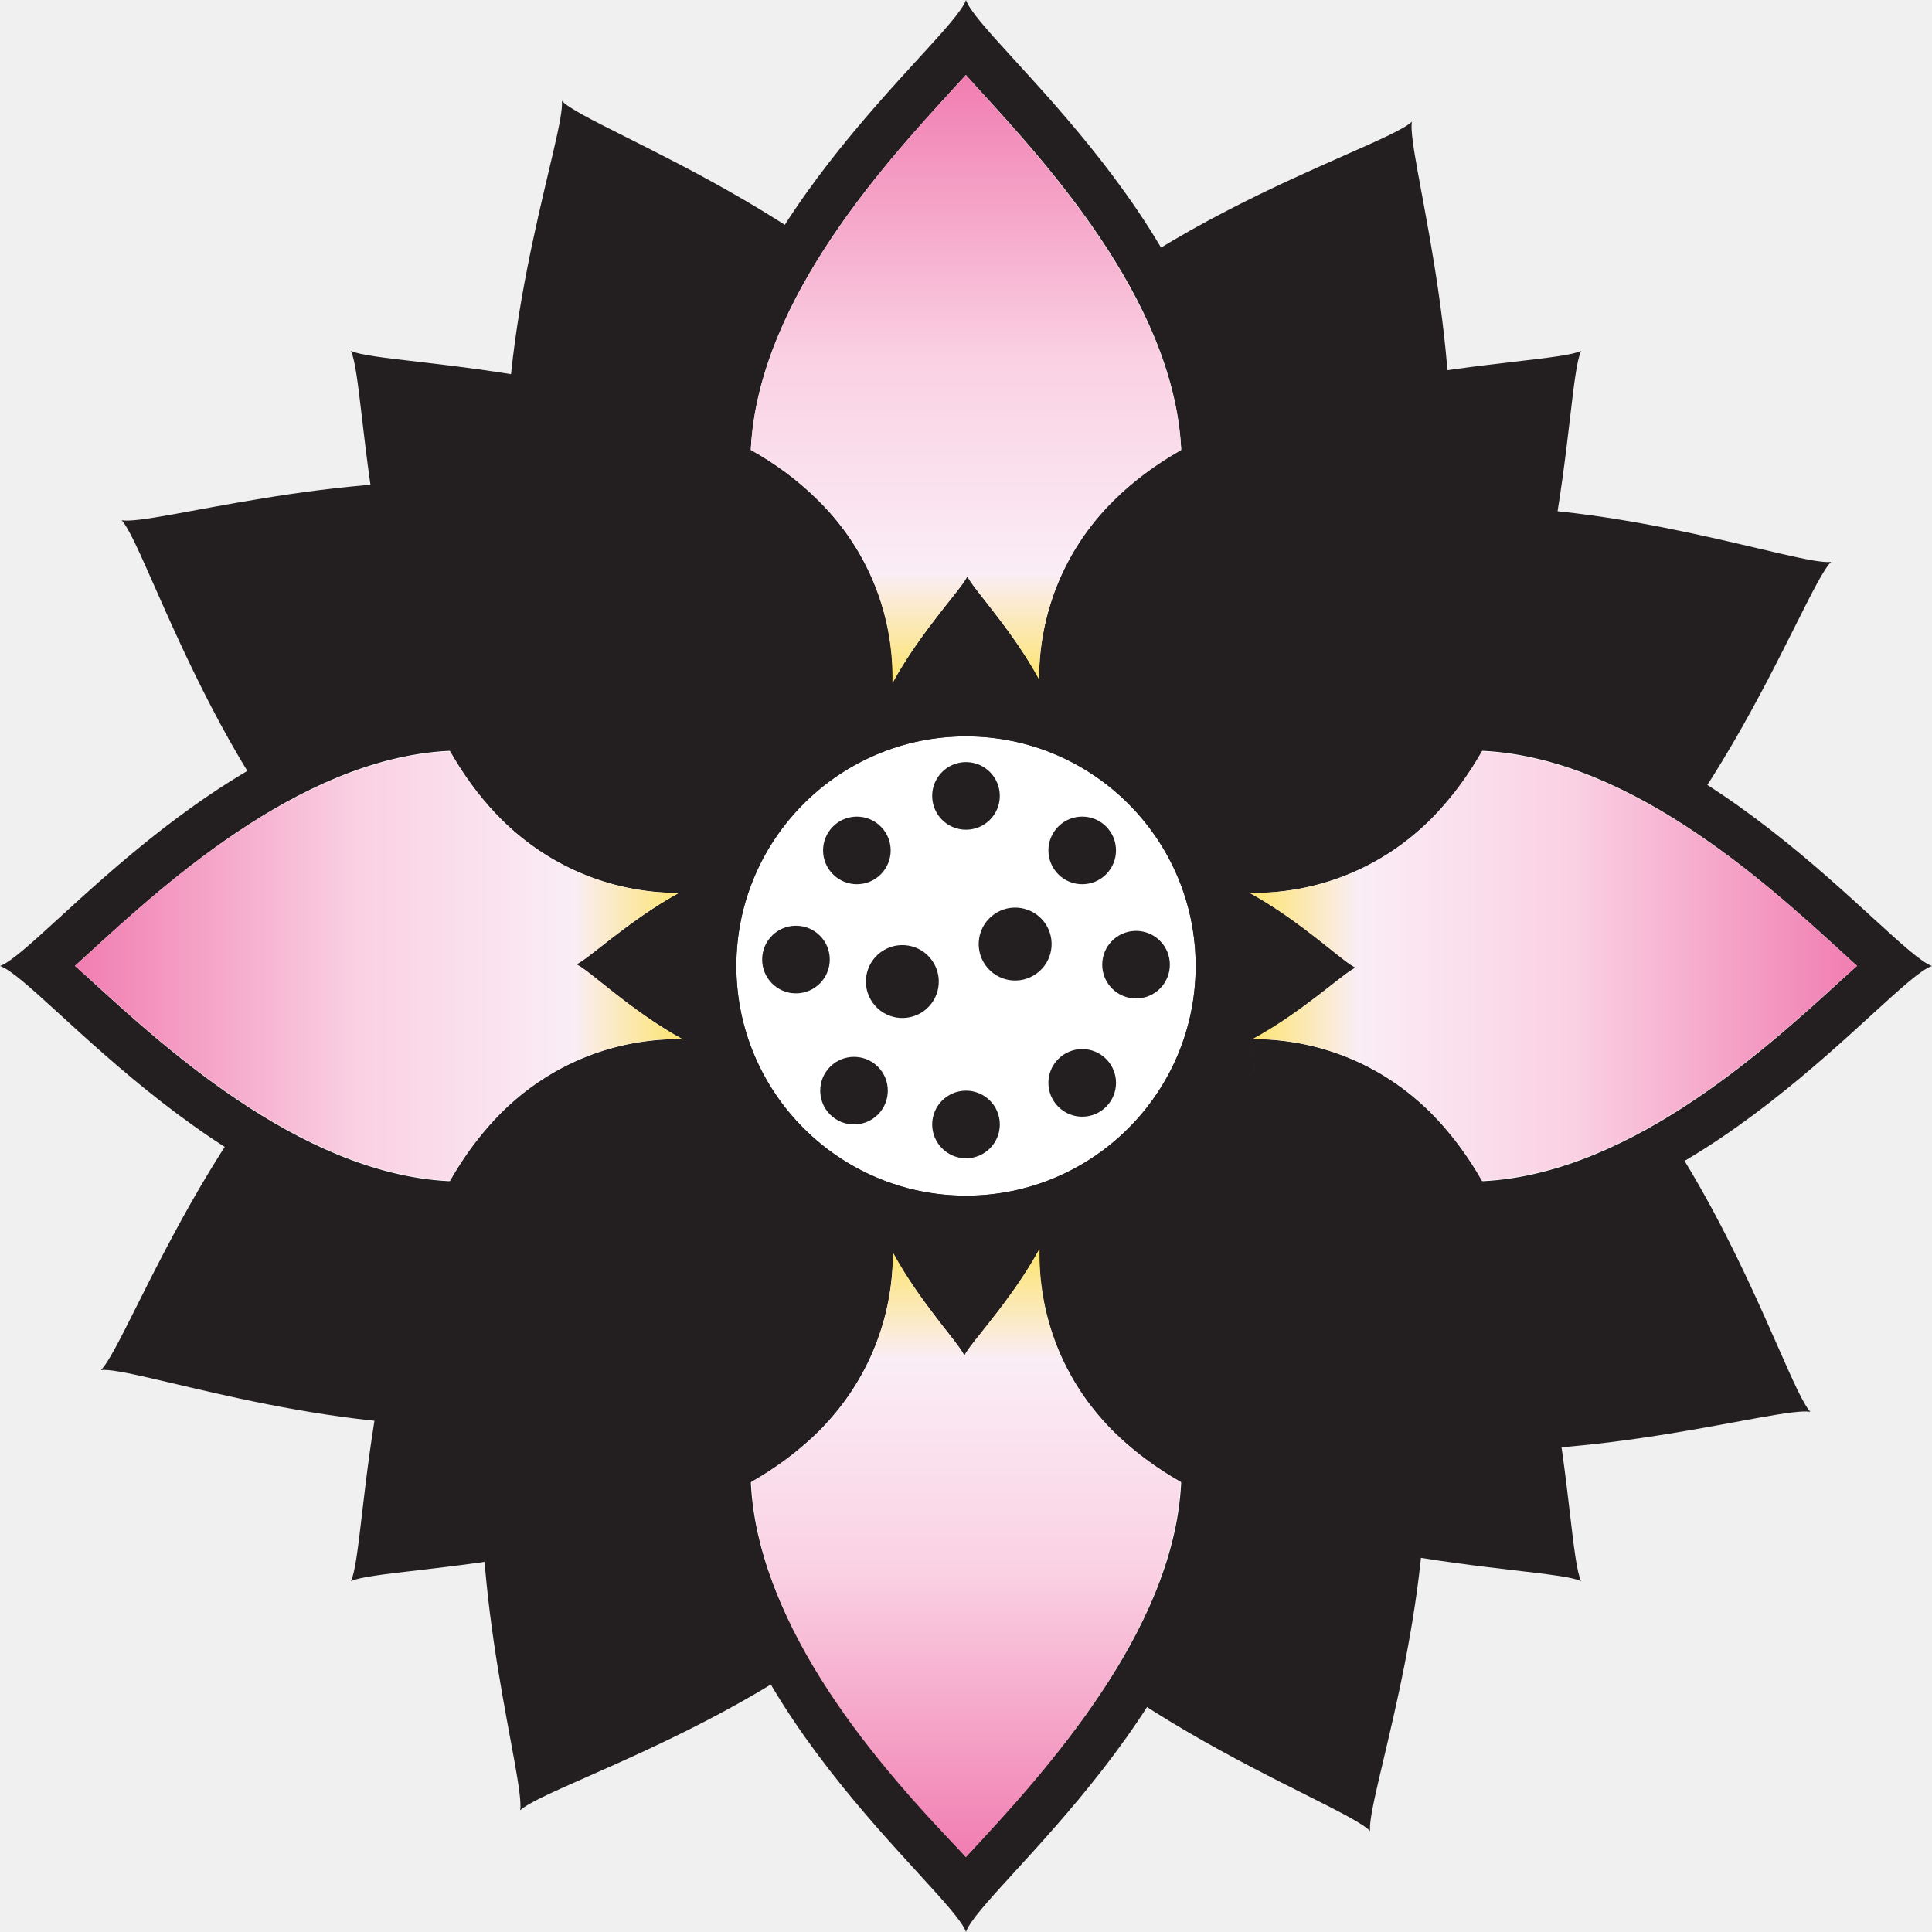
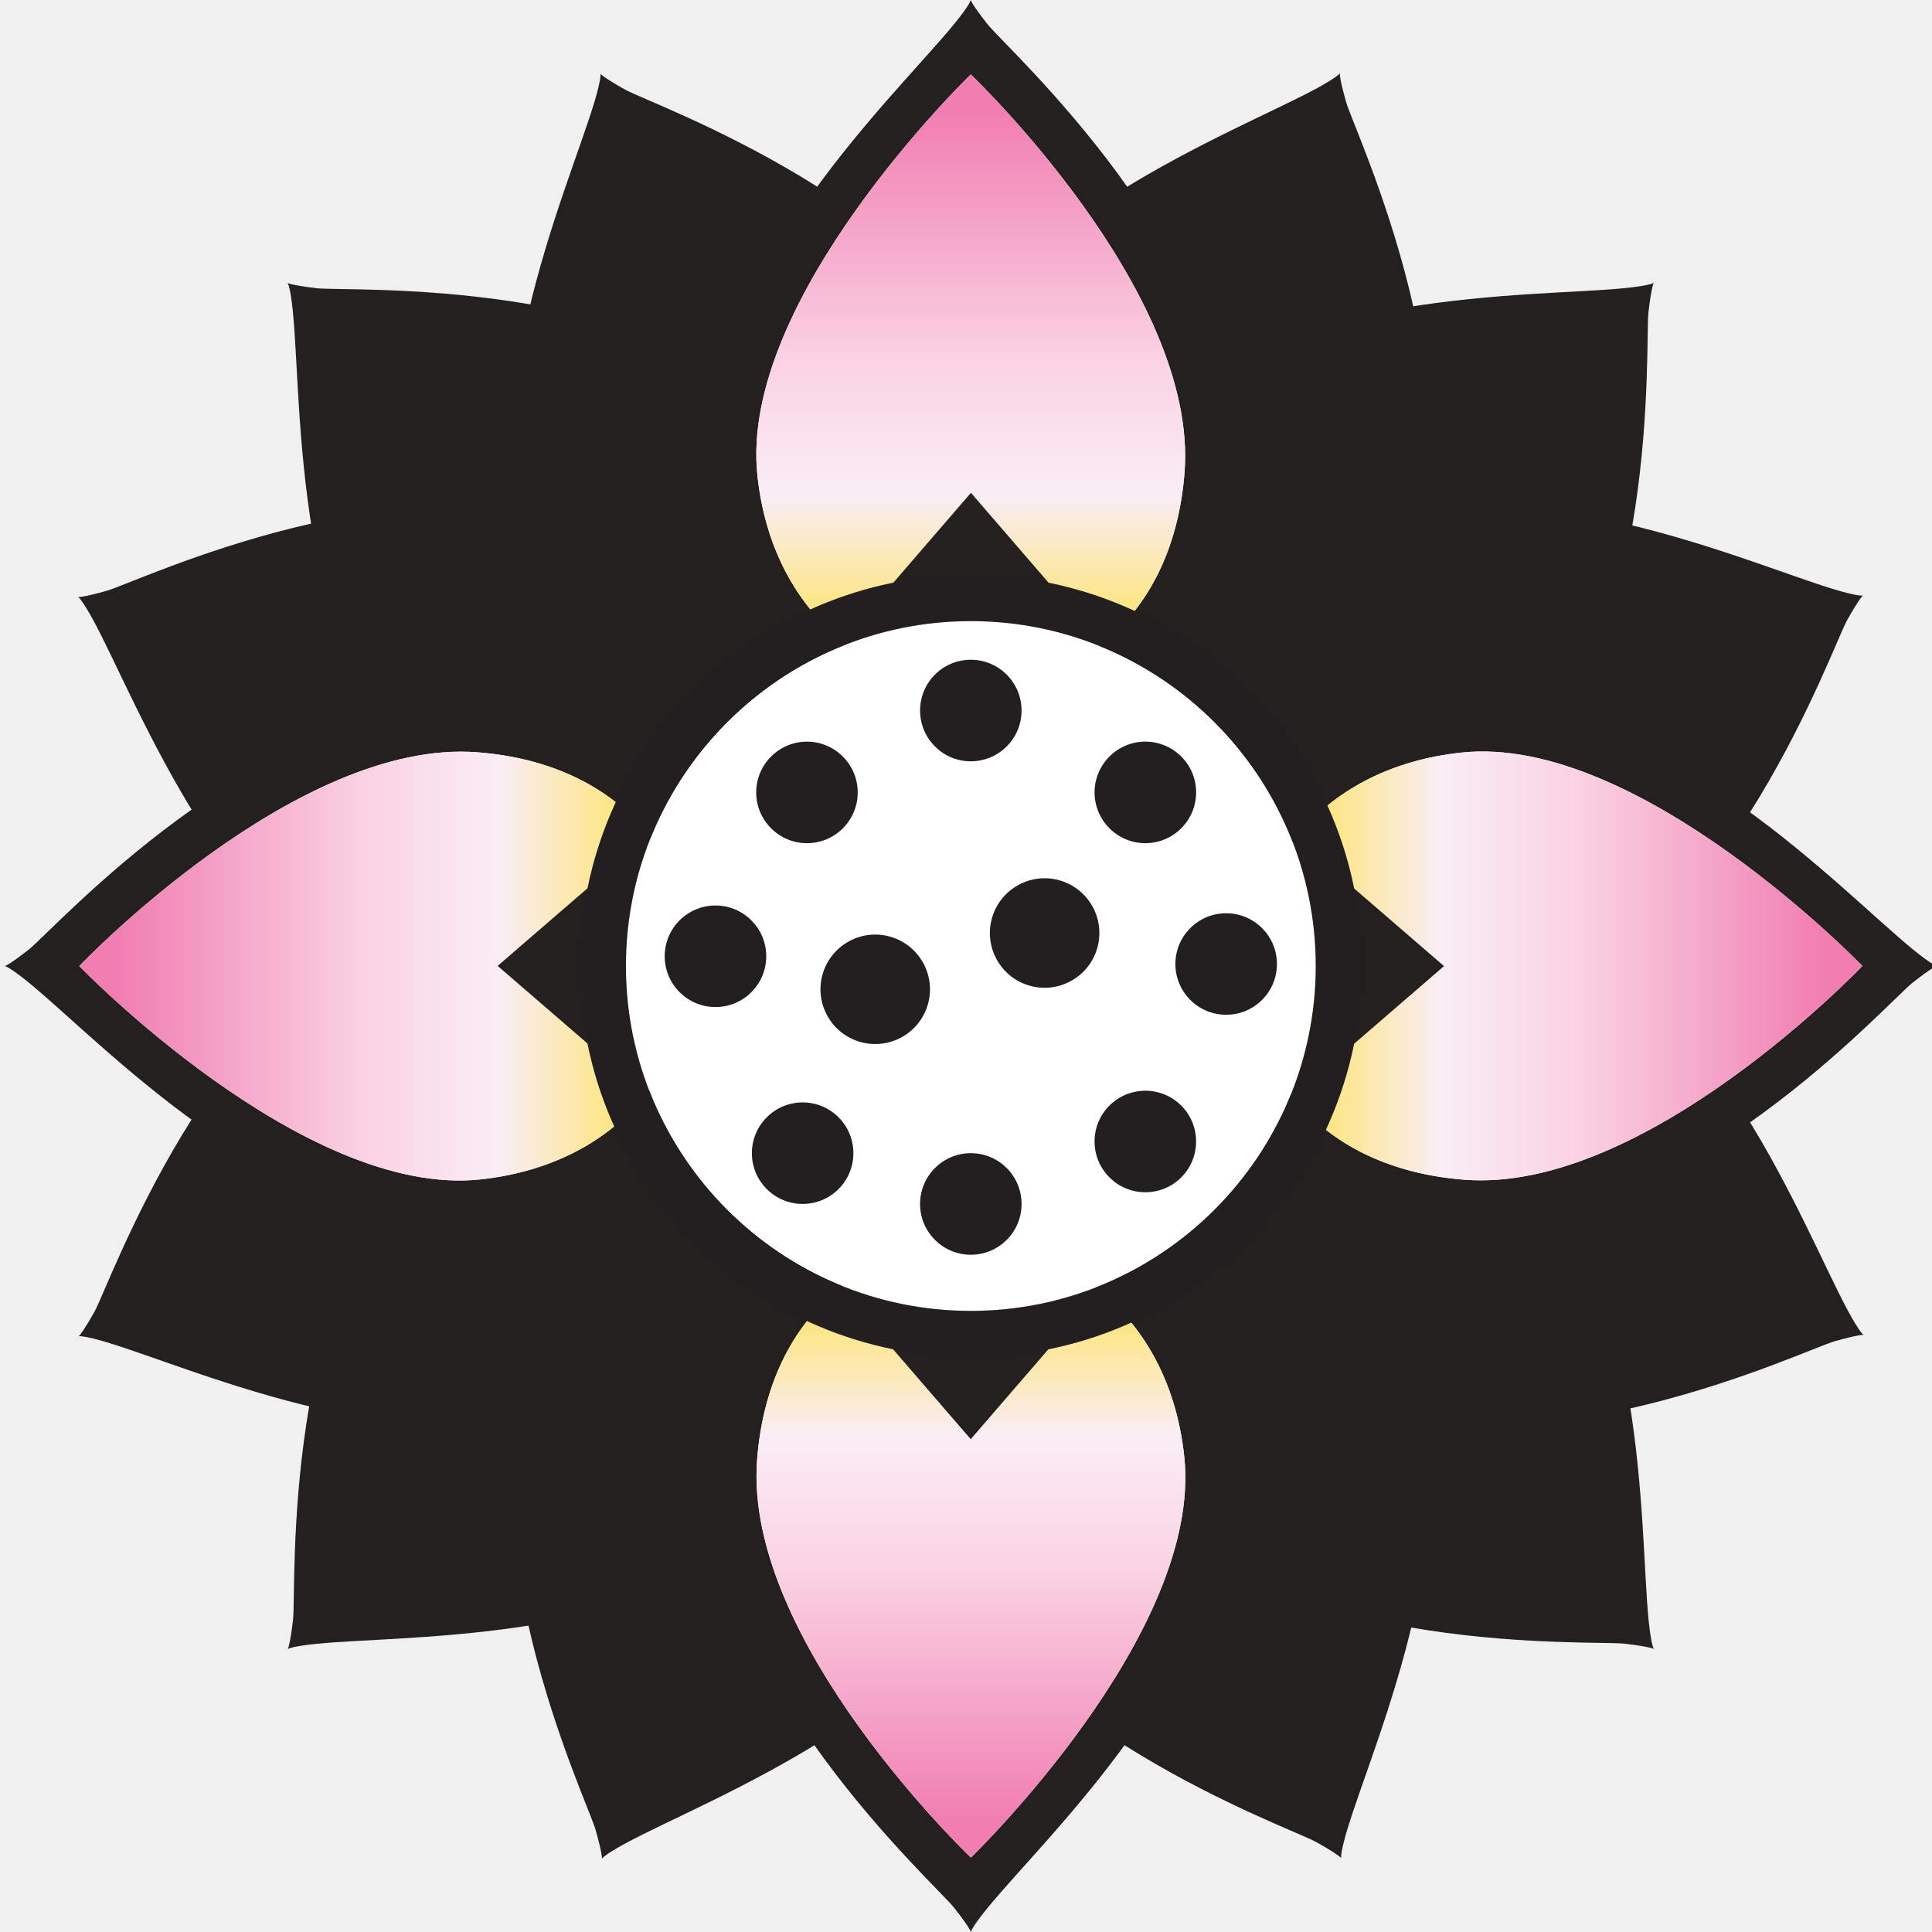
- <svg xmlns="http://www.w3.org/2000/svg" width="100%" height="100%" viewBox="0 0 400 400" version="1.1" xml:space="preserve" style="fill-rule:evenodd;clip-rule:evenodd;stroke-miterlimit:10;">
-   <g id="Layer-1" transform="matrix(5.555556,0,0,5.555556,0,0)">
-     <g transform="matrix(1,0,0,1,56.5977,35.4959)">
-       <path d="M0,1.008C6.819,-2.734 10.55,-13.486 11.641,-14.554C10.464,-14.416 3.714,-16.861 -2.639,-16.595C-2.057,-22.924 -4.159,-29.781 -3.983,-30.96C-5.08,-29.909 -16.024,-26.72 -20.095,-20.092C-23.836,-26.911 -34.614,-30.632 -35.657,-31.734C-35.54,-30.548 -37.975,-23.8 -37.701,-17.451C-44.032,-18.026 -50.895,-15.912 -52.063,-16.108C-51.025,-14.988 -47.823,-4.066 -41.196,0.002C-48.016,3.743 -51.745,14.494 -52.837,15.562C-51.658,15.424 -44.908,17.87 -38.556,17.603C-39.139,23.933 -37.036,30.791 -37.212,31.97C-36.115,30.918 -25.171,27.731 -21.101,21.103C-17.357,27.92 -6.582,31.639 -5.54,32.742C-5.657,31.556 -3.222,24.81 -3.493,18.46C2.837,19.035 9.698,16.923 10.867,17.118C9.829,15.997 6.631,5.076 0,1.008M-20.846,10.647C-21.67,9.19 -22.823,8.002 -24.178,7.287C-24.988,6.86 -25.901,6.592 -26.858,6.468C-26.935,5.505 -27.157,4.58 -27.546,3.749C-28.194,2.362 -29.325,1.152 -30.739,0.257C-29.282,-0.567 -28.094,-1.721 -27.38,-3.076C-26.951,-3.886 -26.684,-4.799 -26.561,-5.757C-25.599,-5.833 -24.674,-6.055 -23.844,-6.444C-22.457,-7.092 -21.244,-8.222 -20.351,-9.638C-19.526,-8.18 -18.37,-6.992 -17.017,-6.277C-16.206,-5.848 -15.294,-5.581 -14.336,-5.458C-14.26,-4.496 -14.036,-3.572 -13.648,-2.741C-13.001,-1.353 -11.869,-0.142 -10.455,0.753C-11.911,1.577 -13.1,2.731 -13.814,4.086C-14.243,4.896 -14.511,5.809 -14.635,6.766C-15.598,6.842 -16.521,7.065 -17.352,7.453C-18.739,8.101 -19.951,9.232 -20.846,10.647" style="fill:rgb(35,31,32);fill-rule:nonzero;" />
+ <svg xmlns="http://www.w3.org/2000/svg" width="100%" height="100%" viewBox="0 0 400 400" version="1.1" xml:space="preserve" style="fill-rule:evenodd;clip-rule:evenodd;stroke-linejoin:round;stroke-miterlimit:2;">
+   <g id="Layer1" transform="matrix(1,0,0,1,1,0)">
+     <g transform="matrix(100.9505,41.76714,41.76714,-100.9505,112.2667,82.81284)">
+       <path d="M-0.143,0.61C-0.143,0.61 -0.138,0.605 -0.133,0.556C-0.115,0.378 -0.133,-0.088 0.114,-0.342C0.59,-0.831 1.304,-0.151 0.82,0.343C0.543,0.625 -0.026,0.593 -0.088,0.6C-0.138,0.606 -0.143,0.61 -0.143,0.61Z" style="fill:rgb(35,32,31);fill-rule:nonzero;" />
    </g>
-     <g transform="matrix(0.423156,0.906057,0.906057,-0.423156,30.64214,31.51531)">
-       <path d="M6.331,-4.031C2.472,-4.03 -0.655,-0.903 -0.657,2.956C-0.657,6.815 2.473,9.944 6.331,9.945C10.189,9.944 13.317,6.816 13.318,2.958C13.319,-0.903 10.188,-4.03 6.331,-4.031" style="fill:rgb(35,31,32);fill-rule:nonzero;" />
+     <g transform="matrix(41.76714,-100.9505,-100.9505,-41.76714,82.82576,287.7107)">
+       <path d="M-0.143,0.61C-0.143,0.61 -0.138,0.605 -0.133,0.556C-0.115,0.378 -0.133,-0.088 0.114,-0.342C0.59,-0.831 1.304,-0.151 0.82,0.343C0.543,0.625 -0.026,0.593 -0.088,0.6C-0.138,0.606 -0.143,0.61 -0.143,0.61Z" style="fill:rgb(35,32,31);fill-rule:nonzero;" />
    </g>
-     <g transform="matrix(1,0,0,1,17.2275,27.1106)">
-       <path d="M0,17.781C-5.969,17.781 -11.458,12.763 -14.407,10.069C-14.951,9.572 -15.378,9.183 -15.729,8.885C-15.389,8.593 -14.974,8.216 -14.448,7.734C-11.494,5.032 -5.995,0 0,0C5.766,0 9.785,4.684 9.785,8.889C9.785,13.095 5.766,17.781 0,17.781" style="fill:white;fill-rule:nonzero;" />
+     <g transform="matrix(-100.9505,-41.76714,-41.76714,100.9505,287.7237,317.1517)">
+       <path d="M-0.143,0.61C-0.143,0.61 -0.138,0.605 -0.133,0.556C-0.115,0.378 -0.133,-0.088 0.114,-0.342C0.59,-0.831 1.304,-0.151 0.82,0.343C0.543,0.625 -0.026,0.593 -0.088,0.6C-0.138,0.606 -0.143,0.61 -0.143,0.61Z" style="fill:rgb(35,32,31);fill-rule:nonzero;" />
    </g>
-     <g transform="matrix(1,0,0,1,17.2275,44.0317)">
-       <path d="M0,-16.063C5.26,-16.063 8.925,-11.83 8.925,-8.032C8.925,-4.233 5.26,0 0,0C-5.635,0 -10.964,-4.87 -13.827,-7.487C-14.046,-7.686 -14.247,-7.87 -14.433,-8.038C-14.258,-8.195 -14.07,-8.367 -13.868,-8.552C-11,-11.176 -5.661,-16.063 0,-16.063M0,-17.781C-8.472,-17.781 -15.652,-8.585 -17.229,-8.032C-15.652,-7.509 -8.472,1.718 0,1.718C6.25,1.718 10.644,-3.368 10.644,-8.032C10.644,-12.694 6.25,-17.781 0,-17.781" style="fill:rgb(35,31,32);fill-rule:nonzero;" />
+     <g transform="matrix(-41.76714,100.9505,100.9505,41.76714,317.1646,112.2538)">
+       <path d="M-0.143,0.61C-0.143,0.61 -0.138,0.605 -0.133,0.556C-0.115,0.378 -0.133,-0.088 0.114,-0.342C0.59,-0.831 1.304,-0.151 0.82,0.343C0.543,0.625 -0.026,0.593 -0.088,0.6C-0.138,0.606 -0.143,0.61 -0.143,0.61Z" style="fill:rgb(35,32,31);fill-rule:nonzero;" />
    </g>
-     <g transform="matrix(1,0,0,1,54.7725,27.1106)">
-       <path d="M0,17.781C-5.767,17.781 -9.785,13.095 -9.785,8.889C-9.785,4.684 -5.767,0 0,0C5.995,0 11.494,5.032 14.448,7.734C14.973,8.216 15.388,8.593 15.729,8.885C15.378,9.183 14.951,9.572 14.407,10.069C11.458,12.763 5.968,17.781 0,17.781" style="fill:white;fill-rule:nonzero;" />
+     <g transform="matrix(100.9166,-41.84893,-41.84893,-100.9166,55.12306,179.1769)">
+       <path d="M-0.143,0.61C-0.143,0.61 -0.138,0.605 -0.133,0.556C-0.115,0.378 -0.133,-0.088 0.114,-0.342C0.59,-0.831 1.304,-0.151 0.82,0.343C0.543,0.625 -0.026,0.593 -0.088,0.6C-0.138,0.606 -0.143,0.61 -0.143,0.61Z" style="fill:rgb(35,32,31);fill-rule:nonzero;" />
    </g>
-     <g transform="matrix(1,0,0,1,54.7725,44.0317)">
-       <path d="M0,-16.063C5.661,-16.063 11,-11.176 13.868,-8.552C14.069,-8.367 14.258,-8.195 14.432,-8.038C14.247,-7.87 14.046,-7.686 13.827,-7.487C10.964,-4.87 5.634,0 0,0C-5.26,0 -8.925,-4.233 -8.925,-8.032C-8.925,-11.83 -5.26,-16.063 0,-16.063M0,-17.781C-6.25,-17.781 -10.645,-12.694 -10.645,-8.032C-10.645,-3.368 -6.25,1.718 0,1.718C8.471,1.718 15.651,-7.509 17.227,-8.032C15.651,-8.585 8.471,-17.781 0,-17.781" style="fill:rgb(35,31,32);fill-rule:nonzero;" />
+     <g transform="matrix(-41.84893,-100.9166,-100.9166,41.84893,179.1899,344.8795)">
+       <path d="M-0.143,0.61C-0.143,0.61 -0.138,0.605 -0.133,0.556C-0.115,0.378 -0.133,-0.088 0.114,-0.342C0.59,-0.831 1.304,-0.151 0.82,0.343C0.543,0.625 -0.026,0.593 -0.088,0.6C-0.138,0.606 -0.143,0.61 -0.143,0.61Z" style="fill:rgb(35,32,31);fill-rule:nonzero;" />
    </g>
-     <g transform="matrix(1,0,0,1,35.9951,44.988)">
-       <path d="M0,25.514C-0.292,25.172 -0.669,24.758 -1.149,24.232C-3.853,21.278 -8.886,15.78 -8.886,9.785C-8.886,4.018 -4.2,0 0.005,0C4.21,0 8.896,4.018 8.896,9.785C8.896,15.752 3.879,21.243 1.185,24.191C0.687,24.735 0.299,25.162 0,25.514" style="fill:white;fill-rule:nonzero;" />
+     <g transform="matrix(-100.9166,41.84893,41.84893,100.9166,344.8924,220.8127)">
+       <path d="M-0.143,0.61C-0.143,0.61 -0.138,0.605 -0.133,0.556C-0.115,0.378 -0.133,-0.088 0.114,-0.342C0.59,-0.831 1.304,-0.151 0.82,0.343C0.543,0.625 -0.026,0.593 -0.088,0.6C-0.138,0.606 -0.143,0.61 -0.143,0.61Z" style="fill:rgb(35,32,31);fill-rule:nonzero;" />
    </g>
-     <g transform="matrix(1,0,0,1,36,70.2807)">
-       <path d="M0,-24.433C3.8,-24.433 8.031,-20.767 8.031,-15.508C8.031,-9.874 3.161,-4.543 0.544,-1.681C0.346,-1.462 0.162,-1.261 -0.006,-1.076C-0.164,-1.249 -0.336,-1.438 -0.521,-1.64C-3.146,-4.508 -8.03,-9.846 -8.03,-15.508C-8.03,-20.767 -3.799,-24.433 0,-24.433M0,-26.152C-4.663,-26.152 -9.75,-21.758 -9.75,-15.508C-9.75,-7.037 -0.554,0.144 0,1.719C0.522,0.144 9.75,-7.037 9.75,-15.508C9.75,-21.758 4.663,-26.152 0,-26.152" style="fill:rgb(35,31,32);fill-rule:nonzero;" />
+     <g transform="matrix(41.84893,100.9166,100.9166,-41.84893,220.8256,55.11012)">
+       <path d="M-0.143,0.61C-0.143,0.61 -0.138,0.605 -0.133,0.556C-0.115,0.378 -0.133,-0.088 0.114,-0.342C0.59,-0.831 1.304,-0.151 0.82,0.343C0.543,0.625 -0.026,0.593 -0.088,0.6C-0.138,0.606 -0.143,0.61 -0.143,0.61Z" style="fill:rgb(35,32,31);fill-rule:nonzero;" />
    </g>
-     <g transform="matrix(1,0,0,1,36,1.4977)">
-       <path d="M0,25.514C-4.205,25.514 -8.891,21.495 -8.891,15.729C-8.891,9.735 -3.858,4.236 -1.154,1.282C-0.674,0.756 -0.297,0.342 -0.005,0C0.294,0.352 0.683,0.78 1.18,1.324C3.874,4.272 8.892,9.761 8.892,15.729C8.892,21.495 4.205,25.514 0,25.514" style="fill:white;fill-rule:nonzero;" />
+     <g transform="matrix(109.2497,0.031365,0.031365,-109.2497,74.14596,125.2279)">
+       <path d="M-0.143,0.61C-0.143,0.61 -0.138,0.605 -0.133,0.556C-0.115,0.378 -0.133,-0.088 0.114,-0.342C0.59,-0.831 1.304,-0.151 0.82,0.343C0.543,0.625 -0.026,0.593 -0.088,0.6C-0.138,0.606 -0.143,0.61 -0.143,0.61Z" style="fill:rgb(35,32,31);fill-rule:nonzero;" />
    </g>
-     <g transform="matrix(1,0,0,1,35.9941,25.0759)">
-       <path d="M0,-22.281C0.168,-22.094 0.351,-21.894 0.55,-21.676C3.167,-18.812 8.038,-13.483 8.038,-7.848C8.038,-2.589 3.805,1.077 0.006,1.077C-3.793,1.077 -8.025,-2.589 -8.025,-7.848C-8.025,-13.51 -3.14,-18.848 -0.515,-21.717C-0.329,-21.92 -0.158,-22.107 0,-22.281M0.006,-25.076C-0.548,-23.501 -9.744,-16.319 -9.744,-7.848C-9.744,-1.597 -4.657,2.795 0.006,2.795C4.67,2.795 9.756,-1.597 9.756,-7.848C9.756,-16.319 0.528,-23.501 0.006,-25.076" style="fill:rgb(35,31,32);fill-rule:nonzero;" />
+     <g transform="matrix(0.031365,-109.2497,-109.2497,-0.031365,125.2183,325.8308)">
+       <path d="M-0.143,0.61C-0.143,0.61 -0.138,0.605 -0.133,0.556C-0.115,0.378 -0.133,-0.088 0.114,-0.342C0.59,-0.831 1.304,-0.151 0.82,0.343C0.543,0.625 -0.026,0.593 -0.088,0.6C-0.138,0.606 -0.143,0.61 -0.143,0.61Z" style="fill:rgb(35,32,31);fill-rule:nonzero;" />
    </g>
-     <g transform="matrix(1,0,0,1,57.8164,39.5852)">
-       <path d="M0,18.238C-0.34,18.193 -0.746,18.145 -1.235,18.088C-5.011,17.647 -12.039,16.828 -15.724,13.143C-17.326,11.542 -18.216,9.426 -18.231,7.186C-18.244,5.16 -17.511,3.208 -16.267,1.964C-15.02,0.717 -13.136,0 -11.102,0C-8.841,0 -6.705,0.89 -5.088,2.508C-1.424,6.171 -0.601,13.178 -0.159,16.942C-0.099,17.458 -0.048,17.884 0,18.238" style="fill:white;fill-rule:nonzero;" />
+     <g transform="matrix(-109.2497,-0.031365,-0.031365,109.2497,325.8212,274.7585)">
+       <path d="M-0.143,0.61C-0.143,0.61 -0.138,0.605 -0.133,0.556C-0.115,0.378 -0.133,-0.088 0.114,-0.342C0.59,-0.831 1.304,-0.151 0.82,0.343C0.543,0.625 -0.026,0.593 -0.088,0.6C-0.138,0.606 -0.143,0.61 -0.143,0.61Z" style="fill:rgb(35,32,31);fill-rule:nonzero;" />
    </g>
-     <g transform="matrix(1,0,0,1,46.7158,58.9256)">
-       <path d="M0,-20.2L0,-18.482C2.031,-18.482 3.95,-17.68 5.405,-16.225C8.858,-12.773 9.659,-5.959 10.088,-2.298C10.097,-2.225 10.104,-2.157 10.113,-2.089C10.063,-2.094 10.015,-2.099 9.965,-2.106C6.293,-2.534 -0.543,-3.332 -4.017,-6.804C-5.457,-8.246 -6.258,-10.148 -6.271,-12.16C-6.283,-13.961 -5.644,-15.683 -4.56,-16.768C-3.487,-17.841 -1.783,-18.482 -0.001,-18.482L0,-20.2ZM-0.001,-20.2C-2.247,-20.199 -4.37,-19.388 -5.774,-17.984C-8.608,-15.149 -9.03,-9.387 -5.231,-5.59C-0.083,-0.441 10.915,-0.621 12.209,0C11.568,-1.275 11.769,-12.293 6.62,-17.441C4.703,-19.358 2.287,-20.2 -0.001,-20.2" style="fill:rgb(35,31,32);fill-rule:nonzero;" />
+     <g transform="matrix(-0.031365,109.2497,109.2497,0.031365,274.7489,74.15558)">
+       <path d="M-0.143,0.61C-0.143,0.61 -0.138,0.605 -0.133,0.556C-0.115,0.378 -0.133,-0.088 0.114,-0.342C0.59,-0.831 1.304,-0.151 0.82,0.343C0.543,0.625 -0.026,0.593 -0.088,0.6C-0.138,0.606 -0.143,0.61 -0.143,0.61Z" style="fill:rgb(35,32,31);fill-rule:nonzero;" />
    </g>
-     <g transform="matrix(1,0,0,1,25.2861,14.179)">
-       <path d="M0,18.238C-2.261,18.238 -4.397,17.346 -6.013,15.729C-9.677,12.065 -10.5,5.059 -10.942,1.295C-11.003,0.78 -11.054,0.354 -11.103,0C-10.762,0.045 -10.356,0.092 -9.868,0.149C-6.091,0.59 0.937,1.409 4.623,5.093C6.225,6.696 7.115,8.811 7.13,11.051C7.144,13.078 6.409,15.03 5.166,16.273C3.917,17.521 2.034,18.238 0,18.238" style="fill:white;fill-rule:nonzero;" />
+     <g transform="matrix(77.27336,-77.22901,-77.22901,-77.27336,58.1523,236.1136)">
+       <path d="M-0.143,0.61C-0.143,0.61 -0.138,0.605 -0.133,0.556C-0.115,0.378 -0.133,-0.088 0.114,-0.342C0.59,-0.831 1.304,-0.151 0.82,0.343C0.543,0.625 -0.026,0.593 -0.088,0.6C-0.138,0.606 -0.143,0.61 -0.143,0.61Z" style="fill:rgb(35,32,31);fill-rule:nonzero;" />
    </g>
-     <g transform="matrix(1,0,0,1,15.1729,31.187)">
-       <path d="M0,-16.022C0.048,-16.016 0.096,-16.011 0.146,-16.005C3.818,-15.577 10.655,-14.781 14.129,-11.307C15.569,-9.866 16.371,-7.964 16.385,-5.951C16.396,-4.149 15.756,-2.427 14.672,-1.342C13.599,-0.27 11.895,0.37 10.113,0.37C8.082,0.37 6.162,-0.431 4.708,-1.886C1.255,-5.339 0.454,-12.152 0.024,-15.813C0.016,-15.884 0.008,-15.954 0,-16.022M-2.098,-18.111C-1.457,-16.835 -1.656,-5.819 3.493,-0.671C5.41,1.248 7.825,2.089 10.113,2.089C12.358,2.089 14.482,1.277 15.887,-0.126C18.722,-2.96 19.142,-8.723 15.344,-12.522C10.196,-17.669 -0.803,-17.49 -2.098,-18.111" style="fill:rgb(35,31,32);fill-rule:nonzero;" />
+     <g transform="matrix(64.382,-64.34504,-64.34504,-64.382,60.52415,230.0809)">
+       <path d="M-0.117,0.584C-0.117,0.584 -0.13,-0.15 0.185,-0.404C0.682,-0.805 1.299,-0.216 0.867,0.288C0.598,0.602 -0.117,0.584 -0.117,0.584Z" style="fill:white;fill-rule:nonzero;" />
    </g>
-     <g transform="matrix(1,0,0,1,46.7148,14.179)">
-       <path d="M0,18.238C-2.034,18.238 -3.917,17.521 -5.165,16.273C-7.682,13.758 -8.076,8.548 -4.622,5.093C-0.937,1.409 6.092,0.59 9.868,0.149C10.355,0.092 10.762,0.045 11.102,0C11.054,0.353 11.003,0.78 10.942,1.294C10.501,5.058 9.679,12.065 6.014,15.729C4.396,17.346 2.262,18.238 0.001,18.238L0,18.238Z" style="fill:white;fill-rule:nonzero;" />
+     <g transform="matrix(64.382,-64.34504,-64.34504,-64.382,60.52415,230.0809)">
+       <path d="M-0.117,0.584C-0.117,0.584 -0.13,-0.15 0.185,-0.404C0.682,-0.805 1.299,-0.216 0.867,0.288C0.598,0.602 -0.117,0.584 -0.117,0.584Z" style="fill:url(#_Linear1);fill-rule:nonzero;" />
    </g>
-     <g transform="matrix(1,0,0,1,56.8281,31.187)">
-       <path d="M0,-16.022C-0.008,-15.955 -0.016,-15.886 -0.024,-15.814C-0.454,-12.153 -1.254,-5.339 -4.708,-1.886C-6.163,-0.431 -8.082,0.37 -10.113,0.37C-11.896,0.37 -13.599,-0.27 -14.672,-1.342C-16.899,-3.57 -17.225,-8.21 -14.129,-11.307C-10.654,-14.781 -3.818,-15.577 -0.146,-16.005C-0.097,-16.011 -0.048,-16.016 0,-16.022M2.098,-18.111C0.803,-17.49 -10.195,-17.669 -15.344,-12.522C-19.143,-8.723 -18.72,-2.96 -15.887,-0.126C-14.482,1.277 -12.359,2.089 -10.113,2.089C-7.825,2.089 -5.409,1.248 -3.492,-0.671C1.656,-5.819 1.457,-16.835 2.098,-18.111" style="fill:rgb(35,31,32);fill-rule:nonzero;" />
+     <g transform="matrix(-0.008856,30.84769,30.84769,0.008856,111.9391,183.4171)">
+       <path d="M0.537,-0.321L0.015,0.283L1.06,0.285L0.537,-0.321Z" style="fill:rgb(35,32,31);fill-rule:nonzero;" />
    </g>
-     <g transform="matrix(1,0,0,1,14.1846,39.5852)">
-       <path d="M0,18.238C0.048,17.884 0.099,17.458 0.158,16.942C0.601,13.178 1.425,6.171 5.088,2.508C6.705,0.89 8.841,0 11.102,0C13.136,0 15.019,0.717 16.268,1.964C17.511,3.208 18.246,5.16 18.231,7.186C18.217,9.426 17.327,11.542 15.724,13.144C12.04,16.828 5.01,17.648 1.233,18.088C0.746,18.145 0.34,18.193 0,18.238" style="fill:white;fill-rule:nonzero;" />
+     <g transform="matrix(-77.22901,-77.27336,-77.27336,77.22901,236.1136,341.8477)">
+       <path d="M-0.143,0.61C-0.143,0.61 -0.138,0.605 -0.133,0.556C-0.115,0.378 -0.133,-0.088 0.114,-0.342C0.59,-0.831 1.304,-0.151 0.82,0.343C0.543,0.625 -0.026,0.593 -0.088,0.6C-0.138,0.606 -0.143,0.61 -0.143,0.61Z" style="fill:rgb(35,32,31);fill-rule:nonzero;" />
    </g>
-     <g transform="matrix(1,0,0,1,25.2861,57.2073)">
-       <path d="M0,-16.763C1.782,-16.763 3.486,-16.122 4.558,-15.05C5.643,-13.966 6.283,-12.243 6.271,-10.441C6.257,-8.428 5.456,-6.526 4.015,-5.085C0.542,-1.613 -6.295,-0.815 -9.967,-0.387C-10.017,-0.381 -10.066,-0.376 -10.113,-0.37C-10.106,-0.438 -10.097,-0.508 -10.089,-0.579C-9.659,-4.241 -8.859,-11.055 -5.406,-14.507C-3.951,-15.961 -2.032,-16.763 0,-16.763M0,-18.481C-2.288,-18.481 -4.704,-17.639 -6.621,-15.722C-11.77,-10.576 -11.57,0.444 -12.21,1.718C-10.916,1.098 0.083,1.277 5.229,-3.87C9.029,-7.669 8.608,-13.431 5.772,-16.265C4.369,-17.669 2.246,-18.481 0,-18.481" style="fill:rgb(35,31,32);fill-rule:nonzero;" />
+     <g transform="matrix(-64.34504,-64.382,-64.382,64.34504,230.0809,339.4759)">
+       <path d="M-0.117,0.584C-0.117,0.584 -0.13,-0.15 0.185,-0.404C0.682,-0.805 1.299,-0.216 0.867,0.288C0.598,0.602 -0.117,0.584 -0.117,0.584Z" style="fill:white;fill-rule:nonzero;" />
    </g>
-     <g transform="matrix(1,0,0,1,43.9072,32.2654)">
-       <path d="M0,7.47C3.045,7.052 6.062,3.989 6.628,3.792C6.057,3.6 2.997,0.428 -0.083,0.046C0.896,-2.101 0.895,-4.873 1.093,-5.267C0.696,-5.078 -2.027,-5.074 -4.163,-4.118C-4.553,-7.18 -7.665,-10.232 -7.853,-10.801C-8.057,-10.227 -11.251,-7.133 -11.602,-4.036C-13.762,-5.027 -16.576,-5.002 -16.982,-5.192C-16.785,-4.805 -16.762,-2.122 -15.814,0C-18.86,0.417 -21.878,3.481 -22.444,3.678C-21.872,3.87 -18.813,7.041 -15.733,7.424C-16.713,9.571 -16.71,12.342 -16.909,12.738C-16.511,12.546 -13.788,12.543 -11.652,11.587C-11.262,14.653 -8.15,17.701 -7.965,18.271C-7.76,17.697 -4.564,14.603 -4.215,11.504C-2.053,12.495 0.762,12.47 1.168,12.661C0.97,12.275 0.947,9.592 0,7.47M-9.082,7.093C-9.217,6.541 -9.479,6.044 -9.849,5.674C-10.221,5.301 -10.726,5.038 -11.284,4.906C-11.13,4.518 -11.043,4.117 -11.041,3.723C-11.039,3.343 -11.117,2.958 -11.257,2.584C-10.714,2.444 -10.226,2.179 -9.863,1.811C-9.489,1.43 -9.229,0.917 -9.103,0.349C-8.707,0.51 -8.298,0.6 -7.896,0.602C-7.509,0.604 -7.115,0.523 -6.734,0.377C-6.6,0.929 -6.338,1.425 -5.968,1.795C-5.595,2.168 -5.091,2.431 -4.531,2.564C-4.686,2.951 -4.773,3.353 -4.774,3.747C-4.776,4.126 -4.698,4.511 -4.56,4.886C-5.103,5.026 -5.589,5.291 -5.951,5.659C-6.325,6.04 -6.587,6.553 -6.714,7.121C-7.108,6.96 -7.518,6.87 -7.92,6.868C-8.308,6.866 -8.701,6.949 -9.082,7.093" style="fill:rgb(35,31,32);fill-rule:nonzero;" />
+     <g transform="matrix(-64.34504,-64.382,-64.382,64.34504,230.0809,339.4759)">
+       <path d="M-0.117,0.584C-0.117,0.584 -0.13,-0.15 0.185,-0.404C0.682,-0.805 1.299,-0.216 0.867,0.288C0.598,0.602 -0.117,0.584 -0.117,0.584Z" style="fill:url(#_Linear2);fill-rule:nonzero;" />
    </g>
-     <g transform="matrix(-1,0,0,1,36.001,44.5594)">
-       <path d="M0.001,-17.118C4.72,-17.118 8.56,-13.278 8.56,-8.558C8.56,-3.84 4.72,0 0.001,0C-4.719,0 -8.559,-3.84 -8.559,-8.558C-8.559,-13.278 -4.719,-17.118 0.001,-17.118" style="fill:white;fill-rule:nonzero;" />
+     <g transform="matrix(30.84769,0.008856,0.008856,-30.84769,183.4171,288.0609)">
+       <path d="M0.537,-0.321L0.015,0.283L1.06,0.285L0.537,-0.321Z" style="fill:rgb(35,32,31);fill-rule:nonzero;" />
    </g>
-     <g transform="matrix(1,0,0,1,36,45.7049)">
-       <path d="M0,-19.409C-5.351,-19.409 -9.705,-15.055 -9.705,-9.704C-9.705,-4.354 -5.351,0 0,0C5.352,0 9.705,-4.354 9.705,-9.704C9.705,-15.055 5.352,-19.409 0,-19.409M0,-1.146C-4.719,-1.146 -8.559,-4.985 -8.559,-9.704C-8.559,-14.424 -4.719,-18.263 0,-18.263C4.72,-18.263 8.56,-14.424 8.56,-9.704C8.56,-4.985 4.72,-1.146 0,-1.146" style="fill:rgb(35,31,32);fill-rule:nonzero;" />
+     <g transform="matrix(-77.27336,77.22901,77.22901,77.27336,341.8477,163.8864)">
+       <path d="M-0.143,0.61C-0.143,0.61 -0.138,0.605 -0.133,0.556C-0.115,0.378 -0.133,-0.088 0.114,-0.342C0.59,-0.831 1.304,-0.151 0.82,0.343C0.543,0.625 -0.026,0.593 -0.088,0.6C-0.138,0.606 -0.143,0.61 -0.143,0.61Z" style="fill:rgb(35,32,31);fill-rule:nonzero;" />
    </g>
-     <g transform="matrix(0,-1,-1,0,35.9998,28.4011)">
-       <path d="M-1.26,-1.26C-1.956,-1.26 -2.52,-0.697 -2.52,0.001C-2.52,0.696 -1.956,1.26 -1.26,1.26C-0.564,1.26 0,0.696 0,0.001C0,-0.697 -0.564,-1.26 -1.26,-1.26" style="fill:rgb(35,31,32);fill-rule:nonzero;" />
+     <g transform="matrix(-64.382,64.34504,64.34504,64.382,339.4759,169.9191)">
+       <path d="M-0.117,0.584C-0.117,0.584 -0.13,-0.15 0.185,-0.404C0.682,-0.805 1.299,-0.216 0.867,0.288C0.598,0.602 -0.117,0.584 -0.117,0.584Z" style="fill:white;fill-rule:nonzero;" />
    </g>
-     <g transform="matrix(0,-1,-1,0,36.0003,40.6457)">
-       <path d="M-1.26,-1.26C-0.565,-1.26 0,-0.697 0,0.001C0,0.696 -0.565,1.26 -1.26,1.26C-1.955,1.26 -2.521,0.696 -2.521,0.001C-2.521,-0.697 -1.955,-1.26 -1.26,-1.26" style="fill:rgb(35,31,32);fill-rule:nonzero;" />
+     <g transform="matrix(-64.382,64.34504,64.34504,64.382,339.4759,169.9191)">
+       <path d="M-0.117,0.584C-0.117,0.584 -0.13,-0.15 0.185,-0.404C0.682,-0.805 1.299,-0.216 0.867,0.288C0.598,0.602 -0.117,0.584 -0.117,0.584Z" style="fill:url(#_Linear3);fill-rule:nonzero;" />
    </g>
-     <g transform="matrix(-1,0,0,1,29.6631,37.019)">
+     <g transform="matrix(0.008856,-30.84769,-30.84769,-0.008856,288.0609,216.5829)">
+       <path d="M0.537,-0.321L0.015,0.283L1.06,0.285L0.537,-0.321Z" style="fill:rgb(35,32,31);fill-rule:nonzero;" />
+     </g>
+     <g transform="matrix(77.22901,77.27336,77.27336,-77.22901,163.8864,58.1523)">
+       <path d="M-0.143,0.61C-0.143,0.61 -0.138,0.605 -0.133,0.556C-0.115,0.378 -0.133,-0.088 0.114,-0.342C0.59,-0.831 1.304,-0.151 0.82,0.343C0.543,0.625 -0.026,0.593 -0.088,0.6C-0.138,0.606 -0.143,0.61 -0.143,0.61Z" style="fill:rgb(35,32,31);fill-rule:nonzero;" />
+     </g>
+     <g transform="matrix(64.34504,64.382,64.382,-64.34504,169.9191,60.52415)">
+       <path d="M-0.117,0.584C-0.117,0.584 -0.13,-0.15 0.185,-0.404C0.682,-0.805 1.299,-0.216 0.867,0.288C0.598,0.602 -0.117,0.584 -0.117,0.584Z" style="fill:white;fill-rule:nonzero;" />
+     </g>
+     <g transform="matrix(64.34504,64.382,64.382,-64.34504,169.9191,60.52415)">
+       <path d="M-0.117,0.584C-0.117,0.584 -0.13,-0.15 0.185,-0.404C0.682,-0.805 1.299,-0.216 0.867,0.288C0.598,0.602 -0.117,0.584 -0.117,0.584Z" style="fill:url(#_Linear4);fill-rule:nonzero;" />
+     </g>
+     <g transform="matrix(-30.84769,-0.008856,-0.008856,30.84769,216.5829,111.9391)">
+       <path d="M0.537,-0.321L0.015,0.283L1.06,0.285L0.537,-0.321Z" style="fill:rgb(35,32,31);fill-rule:nonzero;" />
+     </g>
+     <g transform="matrix(-8.342978,0,0,8.342978,200,271.4075)">
+       <path d="M0,-17.118C4.719,-17.118 8.559,-13.278 8.559,-8.558C8.559,-3.84 4.719,0 0,0C-4.719,0 -8.559,-3.84 -8.559,-8.558C-8.559,-13.278 -4.719,-17.118 0,-17.118" style="fill:white;fill-rule:nonzero;" />
+     </g>
+     <g transform="matrix(8.342978,0,0,8.342978,200,280.9644)">
+       <path d="M0,-19.409C-5.351,-19.409 -9.705,-15.055 -9.705,-9.704C-9.705,-4.354 -5.351,0 0,0C5.351,0 9.705,-4.354 9.705,-9.704C9.705,-15.055 5.351,-19.409 0,-19.409M0,-1.146C-4.719,-1.146 -8.559,-4.985 -8.559,-9.704C-8.559,-14.424 -4.719,-18.263 0,-18.263C4.719,-18.263 8.559,-14.424 8.559,-9.704C8.559,-4.985 4.719,-1.146 0,-1.146" style="fill:rgb(35,31,32);fill-rule:nonzero;" />
+     </g>
+     <g transform="matrix(0,-8.342978,-8.342978,0,199.9983,136.6034)">
+       <path d="M-1.259,-1.259C-1.955,-1.259 -2.519,-0.696 -2.519,0.001C-2.519,0.697 -1.955,1.259 -1.259,1.259C-0.563,1.259 0.001,0.697 0.001,0.001C0.001,-0.696 -0.563,-1.259 -1.259,-1.259" style="fill:rgb(35,31,32);fill-rule:nonzero;" />
+     </g>
+     <g transform="matrix(0,-8.342978,-8.342978,0,200.0025,238.7598)">
+       <path d="M-1.26,-1.259C-0.564,-1.259 0.001,-0.696 0.001,0.001C0.001,0.697 -0.564,1.26 -1.26,1.26C-1.955,1.26 -2.52,0.697 -2.52,0.001C-2.52,-0.696 -1.955,-1.259 -1.26,-1.259" style="fill:rgb(35,31,32);fill-rule:nonzero;" />
+     </g>
+     <g transform="matrix(-8.342978,0,0,8.342978,147.1314,208.4982)">
      <path d="M0,-2.52C-0.695,-2.52 -1.26,-1.957 -1.26,-1.26C-1.26,-0.564 -0.695,0 0,0C0.696,0 1.26,-0.564 1.26,-1.26C1.26,-1.957 0.696,-2.52 0,-2.52" style="fill:rgb(35,31,32);fill-rule:nonzero;" />
    </g>
-     <g transform="matrix(-1,0,0,1,42.3369,37.2104)">
+     <g transform="matrix(-8.342978,0,0,8.342978,252.8644,210.095)">
      <path d="M0,-2.519C0.696,-2.519 1.26,-1.956 1.26,-1.259C1.26,-0.563 0.696,0 0,0C-0.696,0 -1.26,-0.563 -1.26,-1.259C-1.26,-1.956 -0.696,-2.519 0,-2.519" style="fill:rgb(35,31,32);fill-rule:nonzero;" />
    </g>
-     <g transform="matrix(-0.707107,-0.707107,-0.707107,0.707107,30.67384,31.69199)">
+     <g transform="matrix(-5.899376,-5.899376,-5.899376,5.899376,155.564,164.0551)">
      <path d="M-0.892,-2.149C-1.588,-2.149 -2.151,-1.586 -2.151,-0.89C-2.151,-0.194 -1.588,0.369 -0.892,0.369C-0.195,0.37 0.368,-0.193 0.368,-0.891C0.368,-1.587 -0.195,-2.15 -0.892,-2.149" style="fill:rgb(35,31,32);fill-rule:nonzero;" />
    </g>
-     <g transform="matrix(-0.707107,-0.707107,-0.707107,0.707107,39.07028,40.35575)">
+     <g transform="matrix(-5.899376,-5.899376,-5.899376,5.899376,225.6111,236.3366)">
      <path d="M-0.891,-2.152C-0.196,-2.151 0.368,-1.588 0.369,-0.892C0.369,-0.196 -0.194,0.368 -0.891,0.368C-1.587,0.368 -2.151,-0.196 -2.151,-0.892C-2.15,-1.588 -1.586,-2.152 -0.891,-2.152" style="fill:rgb(35,31,32);fill-rule:nonzero;" />
    </g>
-     <g transform="matrix(-0.707107,0.707107,0.707107,0.707107,33.0855,40.64575)">
-       <path d="M0.89,-2.15C0.195,-2.15 -0.37,-1.586 -0.37,-0.89C-0.369,-0.195 0.195,0.369 0.89,0.369C1.585,0.369 2.15,-0.195 2.149,-0.89C2.15,-1.585 1.585,-2.15 0.89,-2.15" style="fill:rgb(35,31,32);fill-rule:nonzero;" />
+     <g transform="matrix(-5.899376,5.899376,5.899376,5.899376,175.6874,238.7531)">
+       <path d="M0.891,-2.15C0.195,-2.151 -0.369,-1.586 -0.369,-0.891C-0.369,-0.195 0.195,0.369 0.891,0.369C1.586,0.369 2.151,-0.195 2.15,-0.891C2.151,-1.586 1.586,-2.15 0.891,-2.15" style="fill:rgb(35,31,32);fill-rule:nonzero;" />
    </g>
-     <g transform="matrix(-0.865031,0.501718,0.501718,0.865031,34.80591,37.25404)">
-       <path d="M0.681,-2.533C-0.069,-2.533 -0.677,-1.926 -0.677,-1.175C-0.677,-0.425 -0.071,0.184 0.681,0.184C1.431,0.183 2.039,-0.425 2.038,-1.176C2.039,-1.925 1.43,-2.533 0.681,-2.533" style="fill:rgb(35,31,32);fill-rule:nonzero;" />
+     <g transform="matrix(-7.216936,4.185823,4.185823,7.216936,190.0413,210.457)">
+       <path d="M0.681,-2.533C-0.069,-2.533 -0.677,-1.926 -0.677,-1.174C-0.677,-0.424 -0.07,0.183 0.681,0.183C1.432,0.182 2.04,-0.426 2.039,-1.176C2.04,-1.926 1.431,-2.533 0.681,-2.533" style="fill:rgb(35,31,32);fill-rule:nonzero;" />
    </g>
-     <g transform="matrix(-0.707107,0.707107,0.707107,0.707107,41.59026,31.6923)">
-       <path d="M0.891,-2.15C1.586,-2.15 2.15,-1.586 2.151,-0.89C2.151,-0.195 1.588,0.369 0.891,0.369C0.195,0.369 -0.369,-0.195 -0.369,-0.891C-0.368,-1.587 0.195,-2.151 0.891,-2.15" style="fill:rgb(35,31,32);fill-rule:nonzero;" />
+     <g transform="matrix(-5.89772,5.901032,5.901032,5.89772,246.6423,164.0517)">
+       <path d="M0.891,-2.15C1.587,-2.15 2.151,-1.587 2.151,-0.891C2.152,-0.195 1.588,0.369 0.891,0.369C0.195,0.369 -0.369,-0.194 -0.369,-0.89C-0.368,-1.586 0.194,-2.151 0.891,-2.15" style="fill:rgb(35,31,32);fill-rule:nonzero;" />
    </g>
-     <g transform="matrix(-0.865031,0.501718,0.501718,0.865031,39.01119,35.85722)">
-       <path d="M0.681,-2.534C1.432,-2.534 2.039,-1.927 2.04,-1.176C2.04,-0.424 1.433,0.183 0.681,0.182C-0.068,0.184 -0.676,-0.424 -0.677,-1.175C-0.676,-1.927 -0.069,-2.535 0.681,-2.534" style="fill:rgb(35,31,32);fill-rule:nonzero;" />
-     </g>
-     <g transform="matrix(-22.65625,-0.000002,-0.000002,22.65625,25.45117,36)">
-       <path d="M0.975,-0.023C0.984,-0.015 0.992,-0.007 1,-0C0.992,0.007 0.983,0.015 0.973,0.024C0.85,0.136 0.624,0.342 0.383,0.353C0.36,0.312 0.332,0.275 0.3,0.242C0.215,0.157 0.108,0.12 0.007,0.12C0.005,0.12 0.002,0.121 0,0.121C0.087,0.073 0.158,0.003 0.176,-0.003C0.159,-0.008 0.091,-0.074 0.007,-0.12C0.007,-0.12 0.007,-0.12 0.007,-0.12C0.108,-0.12 0.215,-0.157 0.3,-0.242C0.332,-0.274 0.36,-0.312 0.383,-0.353C0.625,-0.342 0.852,-0.136 0.975,-0.023Z" style="fill:url(#_Linear1);fill-rule:nonzero;" />
-     </g>
-     <g transform="matrix(22.65527,0,0,-22.65527,46.54883,36)">
-       <path d="M0.3,0.242C0.215,0.157 0.108,0.12 0.007,0.12C0.005,0.12 0.002,0.121 0,0.121C0.087,0.073 0.158,0.003 0.176,-0.003C0.159,-0.008 0.091,-0.074 0.006,-0.12C0.007,-0.12 0.007,-0.12 0.007,-0.12C0.108,-0.12 0.215,-0.157 0.3,-0.242C0.332,-0.275 0.36,-0.312 0.383,-0.353C0.624,-0.342 0.85,-0.136 0.973,-0.024C0.983,-0.015 0.992,-0.007 1,0C0.992,0.007 0.984,0.015 0.975,0.023C0.852,0.136 0.625,0.342 0.383,0.353C0.36,0.312 0.332,0.275 0.3,0.242Z" style="fill:url(#_Linear2);fill-rule:nonzero;" />
-     </g>
-     <g transform="matrix(-0.000001,22.65723,22.65723,0.000001,36,46.54688)">
-       <path d="M0.176,-0.003C0.159,-0.008 0.091,-0.074 0.006,-0.12C0.108,-0.12 0.215,-0.157 0.3,-0.242C0.332,-0.275 0.36,-0.312 0.383,-0.353C0.626,-0.342 0.852,-0.143 1,-0C0.852,0.139 0.624,0.342 0.383,0.353C0.36,0.312 0.332,0.275 0.3,0.242C0.213,0.155 0.103,0.119 0,0.121C0.087,0.073 0.158,0.004 0.176,-0.003Z" style="fill:url(#_Linear3);fill-rule:nonzero;" />
-     </g>
-     <g transform="matrix(-0.000001,-22.65332,-22.65332,0.000001,36,25.44922)">
-       <path d="M0.975,0.023C0.852,0.136 0.625,0.342 0.383,0.354C0.36,0.312 0.332,0.275 0.299,0.242C0.213,0.155 0.103,0.119 0,0.121C0.087,0.073 0.158,0.004 0.176,-0.002C0.159,-0.008 0.091,-0.074 0.006,-0.12C0.107,-0.12 0.215,-0.157 0.299,-0.242C0.332,-0.275 0.359,-0.312 0.383,-0.354C0.624,-0.342 0.85,-0.136 0.973,-0.024C0.983,-0.015 0.992,-0.007 1,0C0.992,0.007 0.984,0.015 0.975,0.023Z" style="fill:url(#_Linear4);fill-rule:nonzero;" />
-     </g>
-     <g transform="matrix(1,0,0,1,46.78038,56.9012)">
-       <path d="M0,-16.394C-0.802,-16.394 -1.584,-16.257 -2.304,-16.018C-2.326,-15.979 -2.352,-15.938 -2.375,-15.9C-1.848,-14.077 -1.802,-12.227 -1.641,-11.91C-1.964,-12.063 -3.812,-12.079 -5.643,-12.58C-5.728,-12.528 -5.81,-12.474 -5.896,-12.424C-6.141,-11.691 -6.276,-10.891 -6.271,-10.071C-6.258,-8.059 -5.456,-6.158 -4.016,-4.717C-0.541,-1.243 6.294,-0.447 9.966,-0.017C10.015,-0.012 10.064,-0.006 10.112,0C10.105,-0.07 10.098,-0.137 10.089,-0.209C9.659,-3.872 8.859,-10.685 5.406,-14.137C3.951,-15.593 2.032,-16.394 0,-16.394" style="fill:rgb(35,31,32);fill-rule:nonzero;" />
-     </g>
-     <g transform="matrix(1,0,0,1,46.7148,56.8374)">
-       <path d="M0,-16.394C-0.802,-16.394 -1.584,-16.257 -2.304,-16.018C-2.326,-15.979 -2.352,-15.938 -2.375,-15.9C-1.848,-14.077 -1.802,-12.227 -1.641,-11.91C-1.964,-12.063 -3.812,-12.079 -5.643,-12.58C-5.728,-12.528 -5.81,-12.474 -5.896,-12.424C-6.141,-11.691 -6.276,-10.891 -6.271,-10.071C-6.258,-8.059 -5.456,-6.158 -4.016,-4.717C-0.541,-1.243 6.294,-0.447 9.966,-0.017C10.015,-0.012 10.064,-0.006 10.112,0C10.105,-0.07 10.098,-0.137 10.089,-0.209C9.659,-3.872 8.859,-10.685 5.406,-14.137C3.951,-15.593 2.032,-16.394 0,-16.394Z" style="fill:none;fill-rule:nonzero;stroke:rgb(35,31,32);stroke-width:1px;" />
-     </g>
-     <g transform="matrix(1,0,0,1,26.9248,19.6482)">
-       <path d="M0,7.425C0.323,7.576 2.173,7.592 4.006,8.093C4.089,8.042 4.172,7.989 4.258,7.939C4.502,7.206 4.638,6.407 4.632,5.588C4.619,3.575 3.818,1.674 2.377,0.231C-1.098,-3.242 -7.934,-4.038 -11.606,-4.467C-11.655,-4.472 -11.704,-4.477 -11.752,-4.483C-11.745,-4.415 -11.736,-4.346 -11.729,-4.275C-11.298,-0.612 -10.498,6.2 -7.045,9.652C-5.591,11.109 -3.671,11.908 -1.639,11.908C-0.838,11.908 -0.056,11.773 0.664,11.532C0.686,11.494 0.712,11.454 0.734,11.416C0.206,9.591 0.16,7.739 0,7.425Z" style="fill:rgb(35,31,32);fill-rule:nonzero;stroke:rgb(35,31,32);stroke-width:1px;" />
-     </g>
-     <g transform="matrix(1,0,0,1,45,19.7251)">
-       <path d="M0,7.272C-0.159,7.589 -0.19,9.441 -0.703,11.267C-0.665,11.331 -0.625,11.392 -0.589,11.456C0.131,11.696 0.913,11.832 1.715,11.832C3.745,11.832 5.666,11.032 7.121,9.575C10.574,6.123 11.374,-0.69 11.804,-4.353C11.813,-4.423 11.82,-4.493 11.827,-4.56C11.779,-4.554 11.731,-4.549 11.682,-4.543C8.01,-4.115 1.174,-3.319 -2.301,0.154C-4.558,2.412 -4.99,5.487 -4.199,7.852C-4.131,7.892 -4.066,7.934 -4,7.974C-2.173,7.458 -0.323,7.426 0,7.272Z" style="fill:rgb(35,31,32);fill-rule:nonzero;stroke:rgb(35,31,32);stroke-width:1px;" />
-     </g>
-     <g transform="matrix(1,0,0,1,26.998,52.2769)">
-       <path d="M0,-7.274C0.16,-7.592 0.191,-9.444 0.703,-11.271C0.666,-11.334 0.627,-11.394 0.591,-11.458C-0.129,-11.697 -0.911,-11.834 -1.713,-11.834C-3.743,-11.834 -5.663,-11.033 -7.119,-9.577C-10.57,-6.125 -11.371,0.689 -11.801,4.351C-11.81,4.423 -11.817,4.491 -11.826,4.56C-11.777,4.554 -11.729,4.548 -11.68,4.543C-8.006,4.115 -1.17,3.319 2.304,-0.154C3.744,-1.596 4.545,-3.499 4.56,-5.51C4.564,-6.33 4.429,-7.13 4.185,-7.864C4.121,-7.9 4.062,-7.939 3.999,-7.976C2.173,-7.461 0.323,-7.429 0,-7.274Z" style="fill:rgb(35,31,32);fill-rule:nonzero;stroke:rgb(35,31,32);stroke-width:1px;" />
+     <g transform="matrix(-7.216936,4.185823,4.185823,7.216936,225.1181,198.8055)">
+       <path d="M0.681,-2.534C1.432,-2.534 2.039,-1.927 2.04,-1.176C2.04,-0.424 1.433,0.183 0.681,0.182C-0.068,0.184 -0.676,-0.424 -0.677,-1.175C-0.677,-1.927 -0.069,-2.535 0.681,-2.534" style="fill:rgb(35,31,32);fill-rule:nonzero;" />
    </g>
  </g>
  <defs>
-     <linearGradient id="_Linear1" x1="0" y1="0" x2="1" y2="0" gradientUnits="userSpaceOnUse" gradientTransform="matrix(1,-0,-0,-1,0,-0)">
+     <linearGradient id="_Linear1" x1="0" y1="0" x2="1" y2="0" gradientUnits="userSpaceOnUse" gradientTransform="matrix(-0.841811,0.841811,0.841811,0.841811,0.798167,-0.298183)">
      <stop offset="0" style="stop-color:rgb(253,228,107);stop-opacity:1" />
-       <stop offset="0.18" style="stop-color:rgb(250,237,245);stop-opacity:1" />
+       <stop offset="0.26" style="stop-color:rgb(250,237,245);stop-opacity:1" />
      <stop offset="0.53" style="stop-color:rgb(250,209,227);stop-opacity:1" />
      <stop offset="1" style="stop-color:rgb(241,125,177);stop-opacity:1" />
    </linearGradient>
-     <linearGradient id="_Linear2" x1="0" y1="0" x2="1" y2="0" gradientUnits="userSpaceOnUse" gradientTransform="matrix(1,0,0,-1,0,-0)">
+     <linearGradient id="_Linear2" x1="0" y1="0" x2="1" y2="0" gradientUnits="userSpaceOnUse" gradientTransform="matrix(-0.841811,0.841811,0.841811,0.841811,0.798167,-0.298183)">
      <stop offset="0" style="stop-color:rgb(253,228,107);stop-opacity:1" />
-       <stop offset="0.18" style="stop-color:rgb(250,237,245);stop-opacity:1" />
+       <stop offset="0.26" style="stop-color:rgb(250,237,245);stop-opacity:1" />
      <stop offset="0.53" style="stop-color:rgb(250,209,227);stop-opacity:1" />
      <stop offset="1" style="stop-color:rgb(241,125,177);stop-opacity:1" />
    </linearGradient>
-     <linearGradient id="_Linear3" x1="0" y1="0" x2="1" y2="0" gradientUnits="userSpaceOnUse" gradientTransform="matrix(1,0,0,-1,0,-0)">
+     <linearGradient id="_Linear3" x1="0" y1="0" x2="1" y2="0" gradientUnits="userSpaceOnUse" gradientTransform="matrix(-0.841811,0.841811,0.841811,0.841811,0.798167,-0.298183)">
      <stop offset="0" style="stop-color:rgb(253,228,107);stop-opacity:1" />
-       <stop offset="0.18" style="stop-color:rgb(250,237,245);stop-opacity:1" />
+       <stop offset="0.26" style="stop-color:rgb(250,237,245);stop-opacity:1" />
      <stop offset="0.53" style="stop-color:rgb(250,209,227);stop-opacity:1" />
      <stop offset="1" style="stop-color:rgb(241,125,177);stop-opacity:1" />
    </linearGradient>
-     <linearGradient id="_Linear4" x1="0" y1="0" x2="1" y2="0" gradientUnits="userSpaceOnUse" gradientTransform="matrix(1,0,0,-1,0,0)">
+     <linearGradient id="_Linear4" x1="0" y1="0" x2="1" y2="0" gradientUnits="userSpaceOnUse" gradientTransform="matrix(-0.841811,0.841811,0.841811,0.841811,0.798167,-0.298183)">
      <stop offset="0" style="stop-color:rgb(253,228,107);stop-opacity:1" />
-       <stop offset="0.18" style="stop-color:rgb(250,237,245);stop-opacity:1" />
+       <stop offset="0.26" style="stop-color:rgb(250,237,245);stop-opacity:1" />
      <stop offset="0.53" style="stop-color:rgb(250,209,227);stop-opacity:1" />
      <stop offset="1" style="stop-color:rgb(241,125,177);stop-opacity:1" />
    </linearGradient>
  </defs>
</svg>
